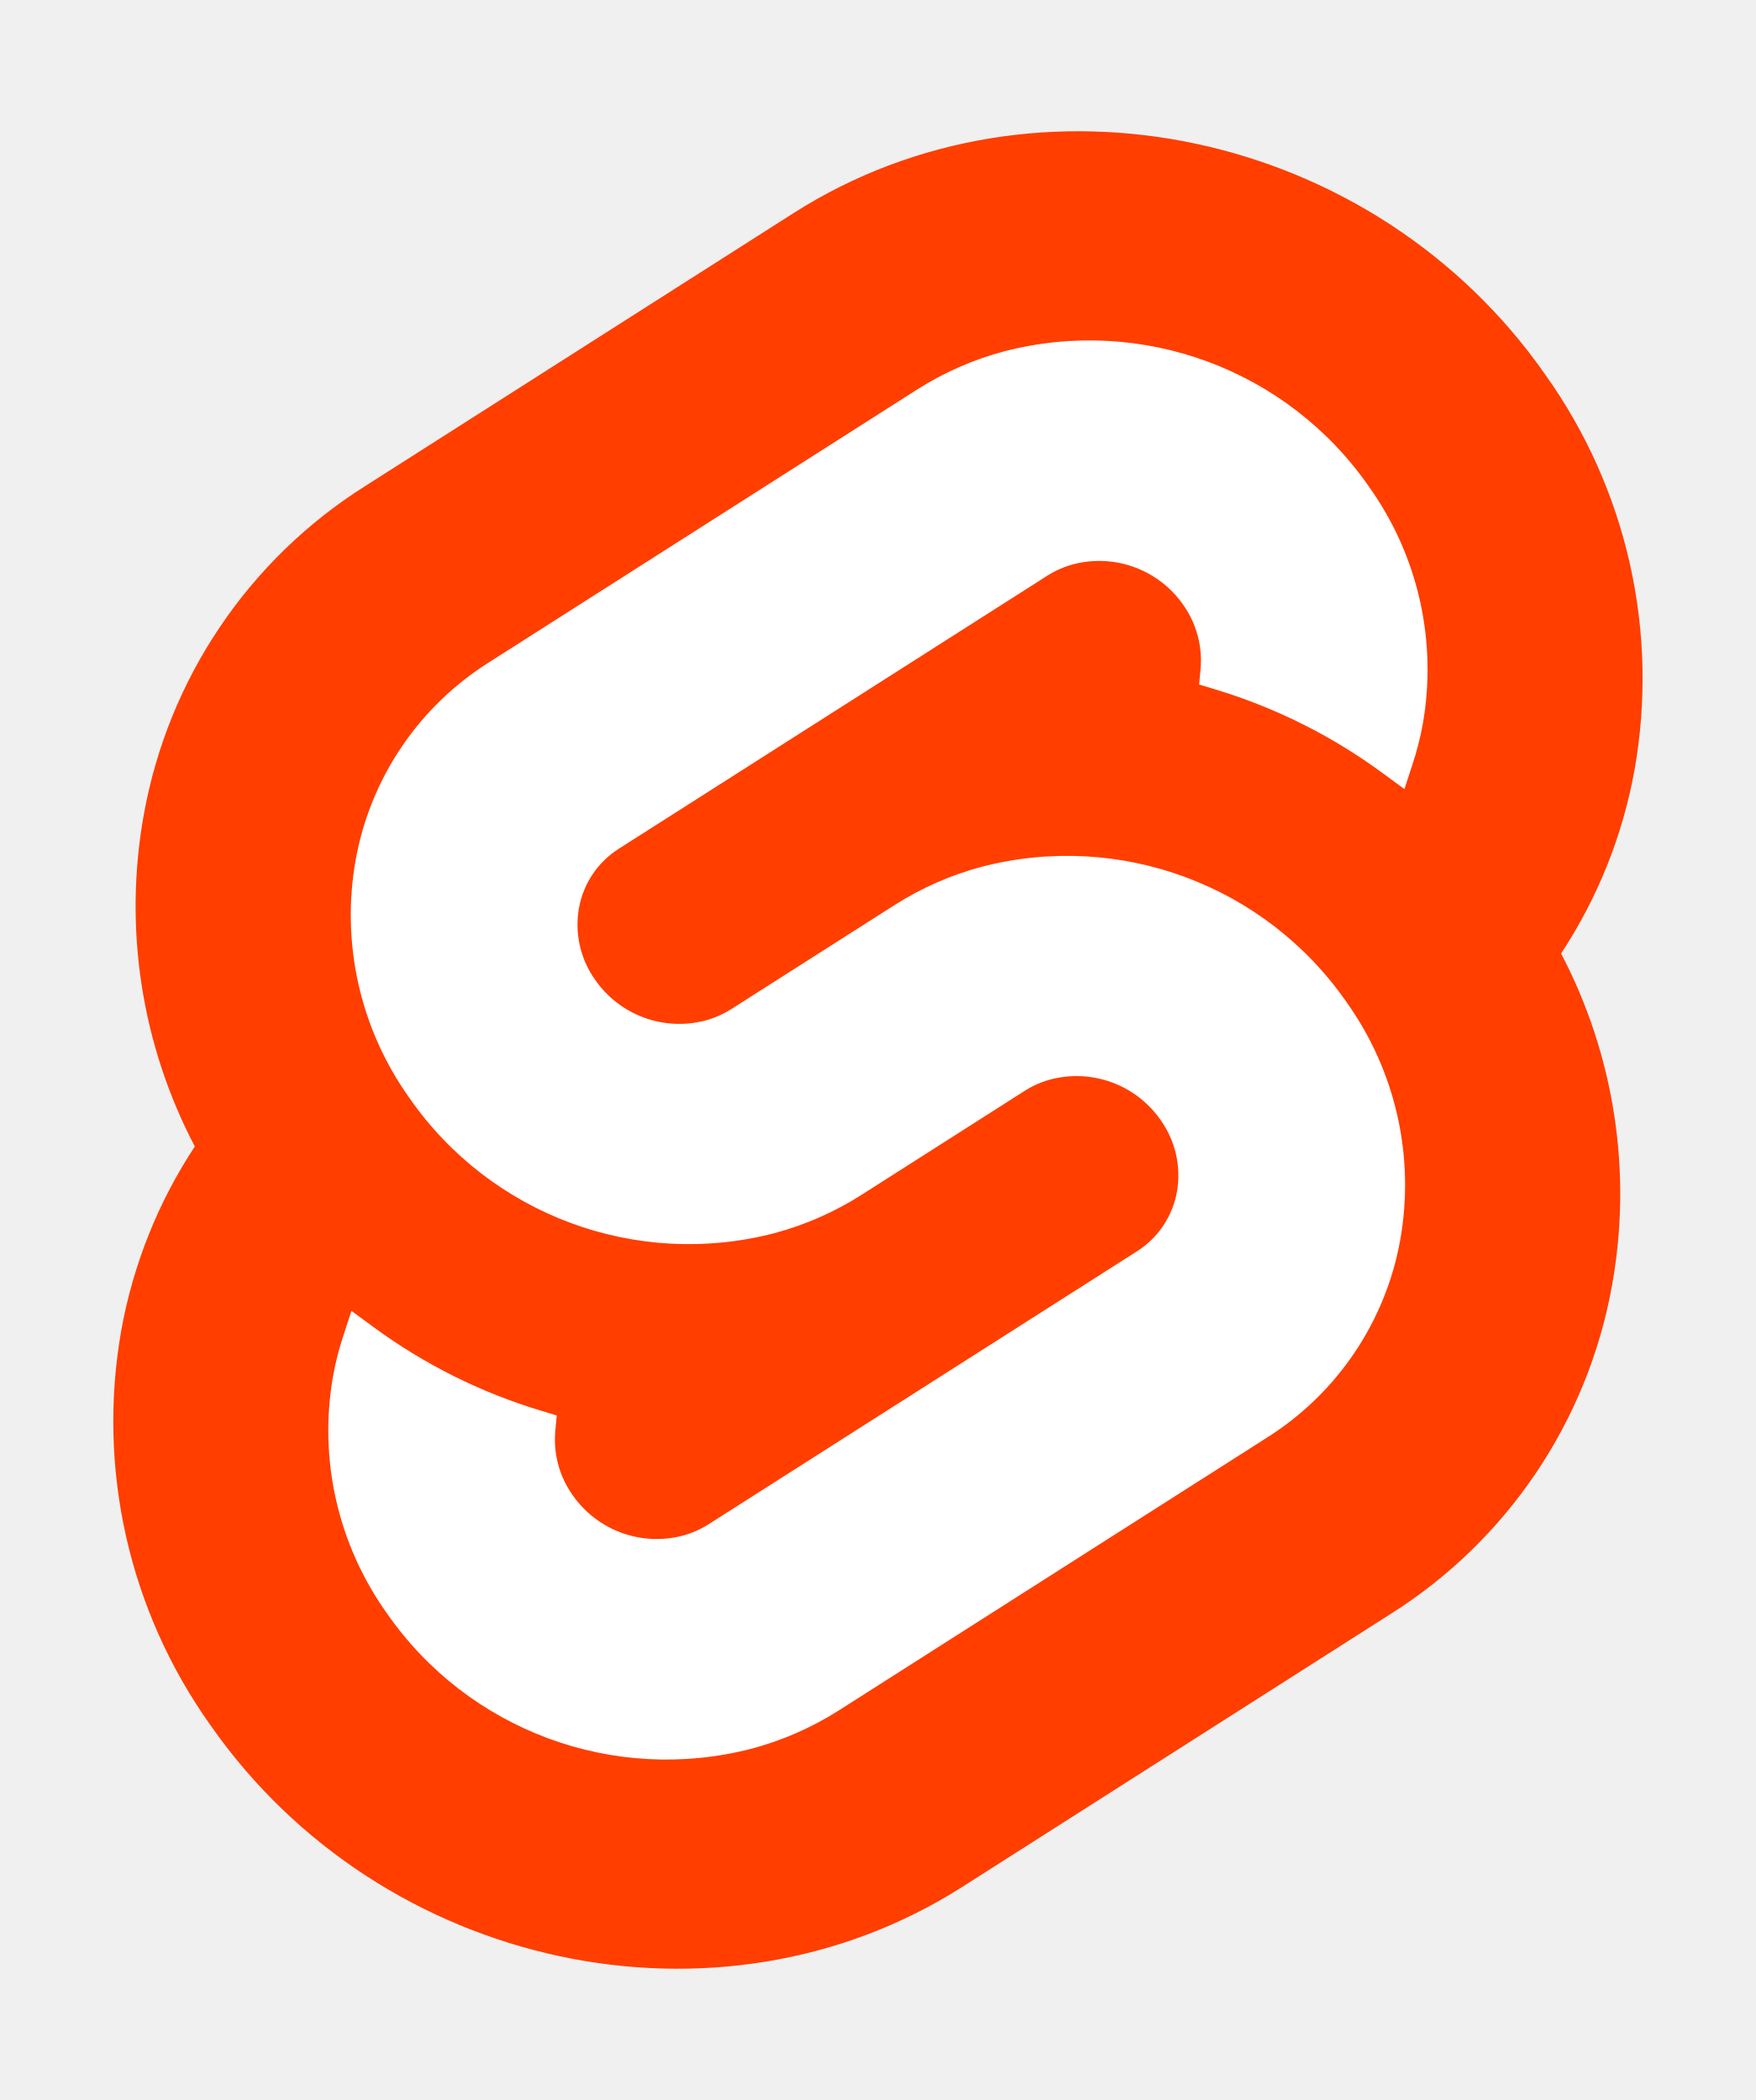
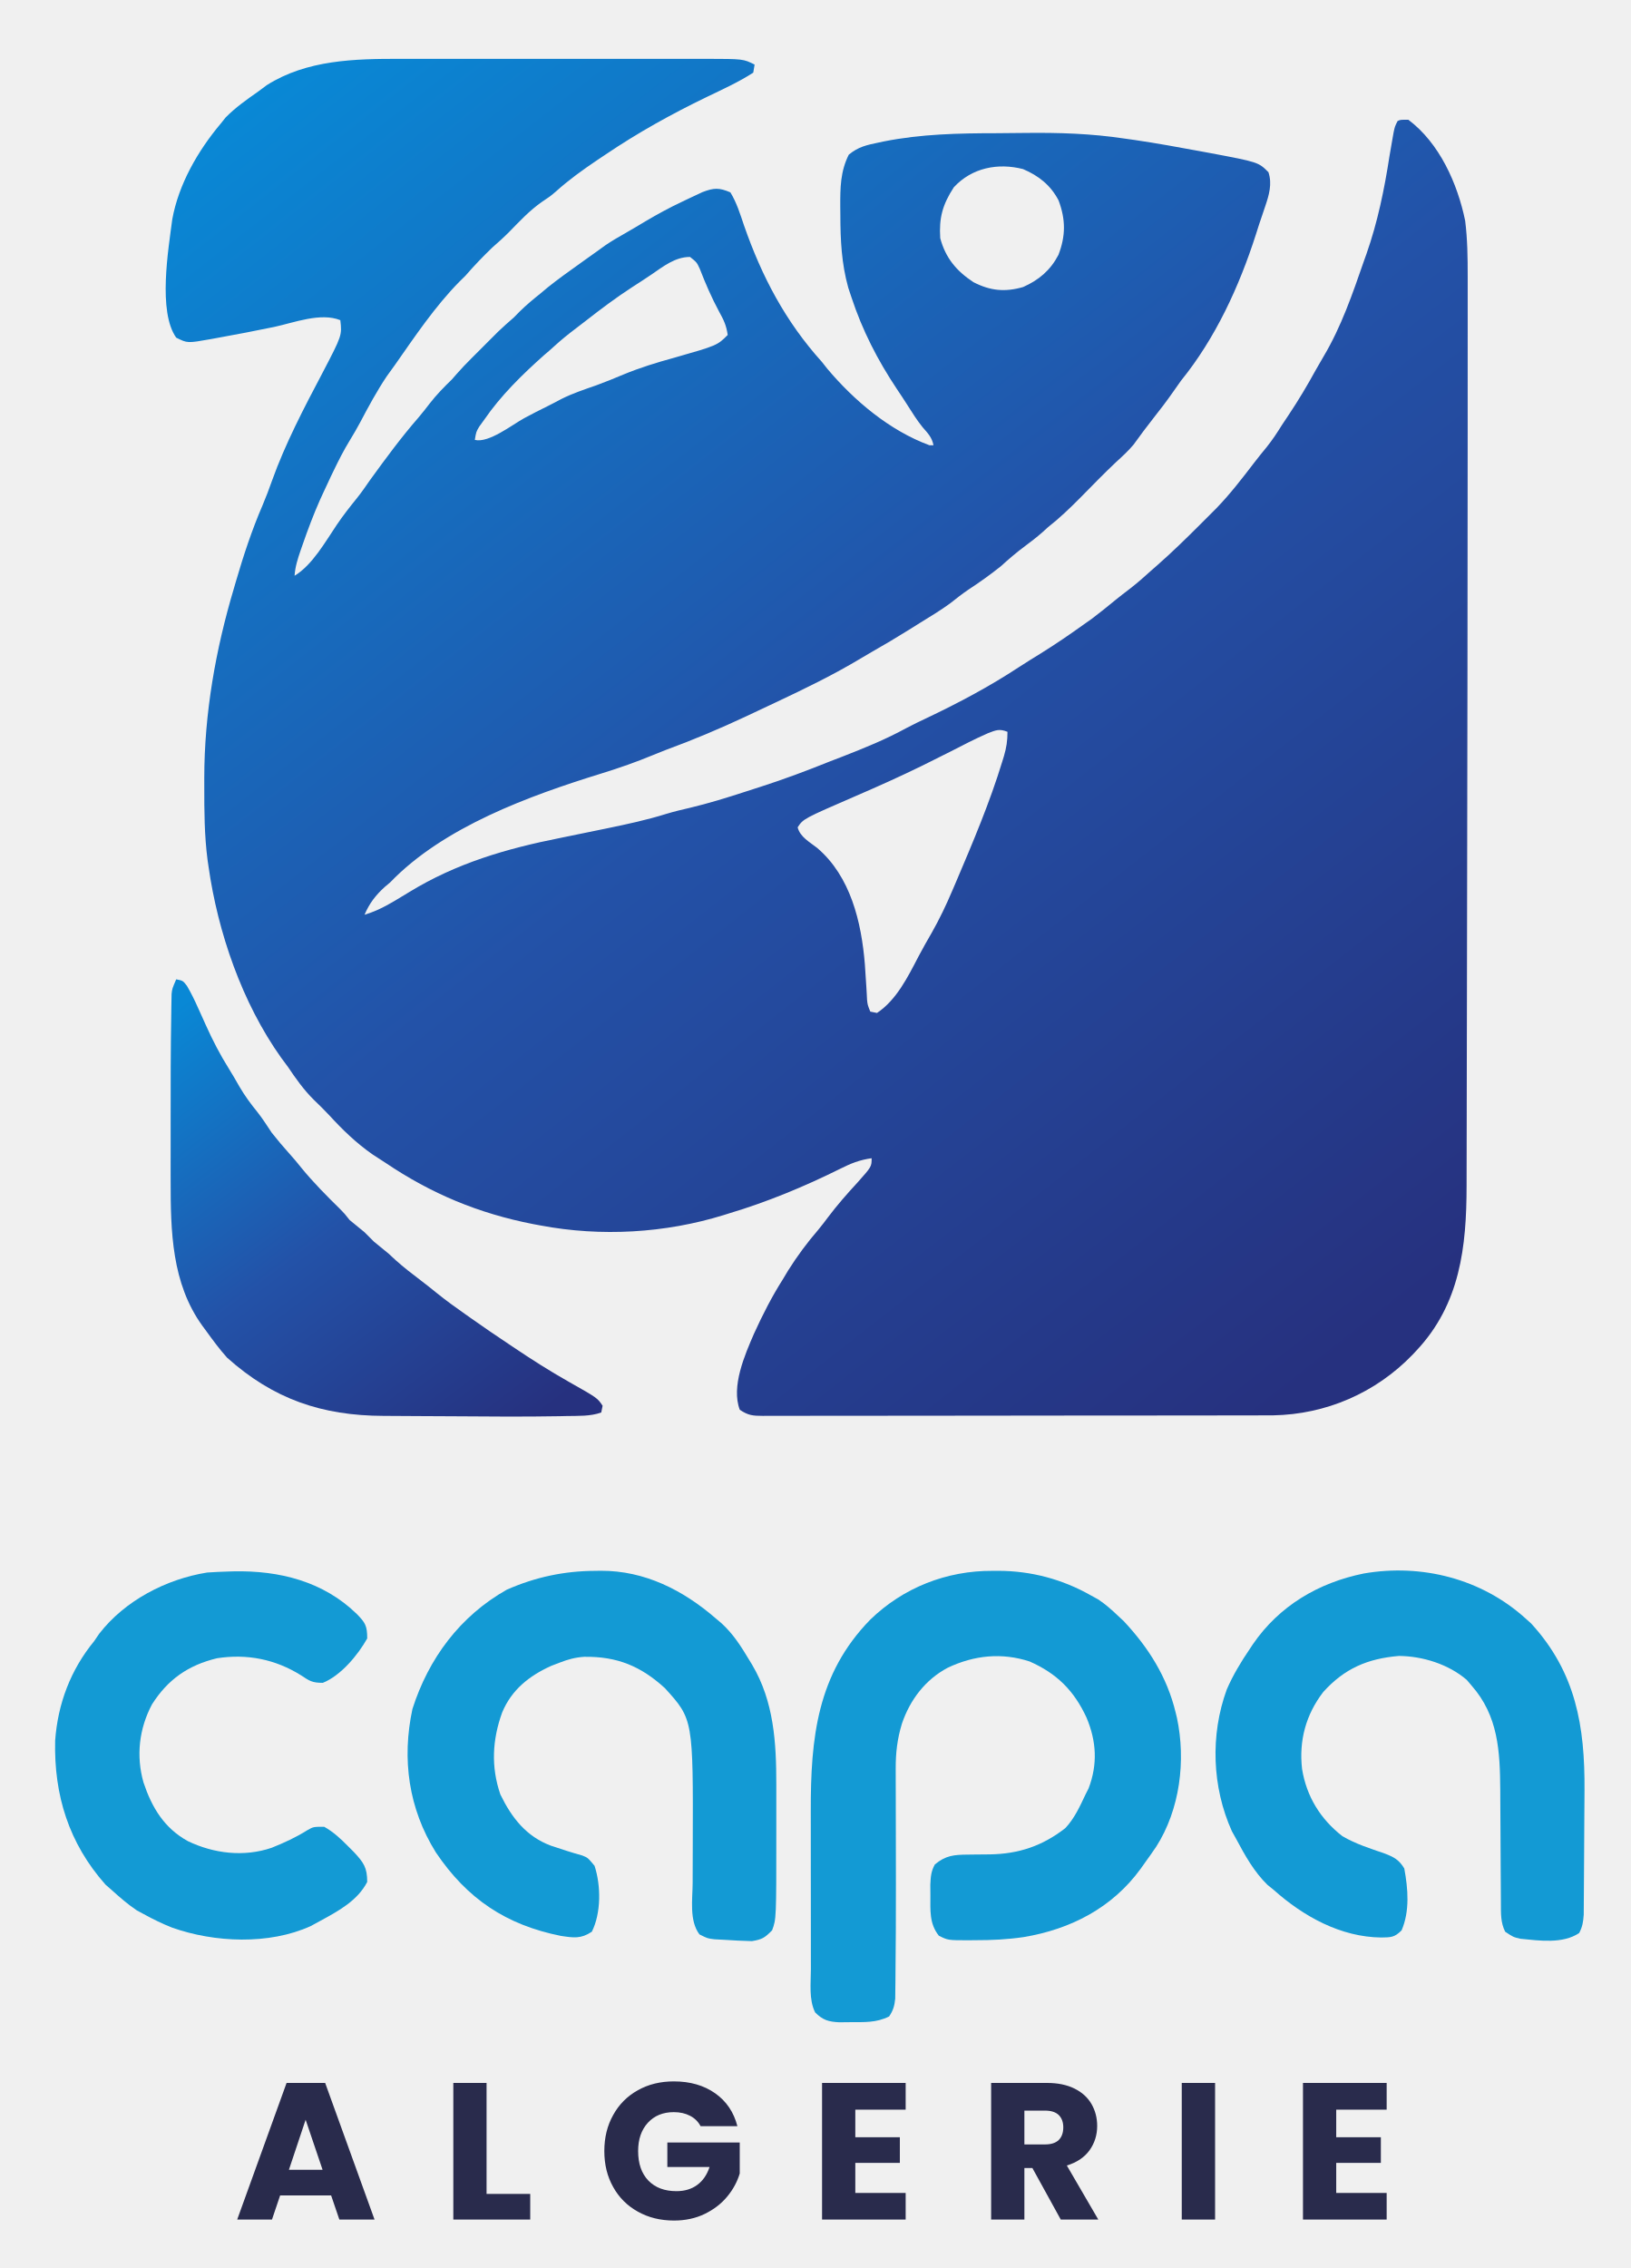
- <svg xmlns="http://www.w3.org/2000/svg" width="107" height="128" viewBox="0 0 107 128">
-   <path d="M94.157 22.819c-10.4-14.885-30.94-19.297-45.792-9.835L22.282 29.608A29.92 29.92 0 0 0 8.764 49.65a31.5 31.5 0 0 0 3.108 20.231 30 30 0 0 0-4.477 11.183 31.9 31.9 0 0 0 5.448 24.116c10.402 14.887 30.942 19.297 45.791 9.835l26.083-16.624A29.92 29.92 0 0 0 98.235 78.35a31.53 31.53 0 0 0-3.105-20.232 30 30 0 0 0 4.474-11.182 31.88 31.88 0 0 0-5.447-24.116" style="fill:#ff3e00" />
-   <path d="M45.817 106.582a20.72 20.72 0 0 1-22.237-8.243 19.17 19.17 0 0 1-3.277-14.503 18 18 0 0 1 .624-2.435l.49-1.498 1.337.981a33.6 33.6 0 0 0 10.203 5.098l.97.294-.09.968a5.85 5.85 0 0 0 1.052 3.878 6.24 6.24 0 0 0 6.695 2.485 5.8 5.8 0 0 0 1.603-.704L69.27 76.28a5.43 5.43 0 0 0 2.45-3.631 5.8 5.8 0 0 0-.987-4.371 6.24 6.24 0 0 0-6.698-2.487 5.7 5.7 0 0 0-1.6.704l-9.953 6.345a19 19 0 0 1-5.296 2.326 20.72 20.72 0 0 1-22.237-8.243 19.17 19.17 0 0 1-3.277-14.502 17.99 17.99 0 0 1 8.13-12.052l26.081-16.623a19 19 0 0 1 5.3-2.329 20.72 20.72 0 0 1 22.237 8.243 19.17 19.17 0 0 1 3.277 14.503 18 18 0 0 1-.624 2.435l-.49 1.498-1.337-.98a33.6 33.6 0 0 0-10.203-5.1l-.97-.294.09-.968a5.86 5.86 0 0 0-1.052-3.878 6.24 6.24 0 0 0-6.696-2.485 5.8 5.8 0 0 0-1.602.704L37.73 51.72a5.42 5.42 0 0 0-2.449 3.63 5.79 5.79 0 0 0 .986 4.372 6.24 6.24 0 0 0 6.698 2.486 5.8 5.8 0 0 0 1.602-.704l9.952-6.342a19 19 0 0 1 5.295-2.328 20.72 20.72 0 0 1 22.237 8.242 19.17 19.17 0 0 1 3.277 14.503 18 18 0 0 1-8.13 12.053l-26.081 16.622a19 19 0 0 1-5.3 2.328" style="fill:#fff" />
+ <svg xmlns="http://www.w3.org/2000/svg" viewBox="0 0 202 281" width="606" height="843">
+   <defs>
+     <linearGradient id="g" x1="0.1" y1="0" x2="0.85" y2="1">
+       <stop offset="0" stop-color="#0988D5" />
+       <stop offset="0.5" stop-color="#2352A8" />
+       <stop offset="1" stop-color="#26317F" />
+     </linearGradient>
+   </defs>
+   <path fill="url(#g)" fill-rule="evenodd" transform="translate(15.000 1.000) scale(0.16667) translate(207.7842 37.74121)" d="M0 0 C2.68 -0 5.36 -0.01 8.05 -0.01 C15.25 -0.02 22.45 -0.02 29.65 -0.01 C37.22 -0 44.79 -0.01 52.37 -0.01 C65.06 -0.02 77.76 -0.01 90.45 -0 C105.11 0.01 119.76 0.01 134.41 -0.01 C147.04 -0.01 159.67 -0.02 172.29 -0.01 C179.82 -0.01 187.34 -0.01 194.86 -0.01 C203.24 -0.02 211.61 -0.01 219.98 0 C221.22 -0 221.22 -0 227.49 -0.01 C254.81 0.06 254.81 0.06 263.22 4.26 C262.89 6.24 262.56 8.22 262.22 10.26 C251.35 17.3 239.49 22.64 227.84 28.26 C201.24 41.13 176.75 54.7 152.22 71.26 C150.22 72.6 148.22 73.93 146.17 75.31 C135.35 82.6 125.1 89.96 115.4 98.7 C111.22 102.26 111.22 102.26 105.03 106.38 C96.06 112.66 88.71 120.51 81.1 128.33 C76.94 132.53 72.68 136.4 68.22 140.26 C61.22 146.98 54.57 153.92 48.22 161.26 C46.77 162.68 45.33 164.11 43.84 165.57 C25.67 183.99 10.74 206.26 -4.08 227.42 C-6.11 230.31 -8.19 233.17 -10.28 236.01 C-17.59 246.97 -23.9 258.6 -30.03 270.26 C-32.48 274.82 -35.06 279.3 -37.78 283.7 C-42.26 291.03 -46.07 298.52 -49.78 306.26 C-50.43 307.6 -51.08 308.94 -51.75 310.32 C-53.8 314.61 -55.8 318.93 -57.78 323.26 C-58.13 324.02 -58.13 324.02 -59.9 327.88 C-64.73 338.76 -68.88 349.83 -72.78 361.07 C-73.27 362.45 -73.75 363.82 -74.24 365.24 C-76.4 371.56 -78.37 377.56 -78.78 384.26 C-65.53 376.3 -55.84 358.84 -47.28 346.2 C-42.66 339.39 -37.67 333.01 -32.48 326.63 C-29.03 322.31 -25.92 317.8 -22.78 313.26 C-11.23 297.34 0.37 281.49 13.31 266.67 C16.25 263.21 19.02 259.67 21.78 256.07 C26.81 249.58 32.34 243.99 38.22 238.26 C39.33 236.98 40.45 235.71 41.59 234.4 C45.07 230.42 48.67 226.67 52.4 222.94 C53.74 221.6 55.08 220.26 56.46 218.88 C57.84 217.5 59.23 216.12 60.65 214.7 C62.03 213.31 63.41 211.93 64.83 210.5 C66.18 209.16 67.52 207.82 68.9 206.44 C70.11 205.23 71.32 204.02 72.57 202.77 C76.35 199.13 80.27 195.7 84.22 192.26 C85.64 190.82 87.06 189.37 88.53 187.88 C93.51 182.97 98.75 178.63 104.22 174.26 C105.89 172.86 107.56 171.45 109.28 170.01 C117.05 163.79 125.11 158.03 133.22 152.26 C134.51 151.33 135.8 150.41 137.13 149.45 C140.49 147.05 143.85 144.65 147.22 142.26 C148.87 141.06 150.52 139.87 152.22 138.63 C157.04 135.38 161.98 132.47 167.05 129.63 C172.11 126.75 177.1 123.75 182.09 120.76 C190.97 115.51 199.88 110.64 209.22 106.26 C210.06 105.85 210.06 105.85 214.33 103.81 C216.09 102.99 217.84 102.17 219.65 101.32 C221.26 100.57 222.87 99.82 224.52 99.04 C232.93 95.85 236.82 95.66 245.22 99.26 C249.89 106.89 252.48 115.38 255.34 123.82 C268.59 161.88 286.19 195.27 313.22 225.26 C313.88 226.09 313.88 226.09 317.22 230.32 C337.32 254.2 363.62 276.34 393.22 287.26 C394.21 287.26 395.2 287.26 396.22 287.26 C395.01 281.21 392.04 278.4 388.1 273.83 C383.94 268.68 380.48 263.16 376.95 257.57 C374.37 253.5 371.72 249.5 369.03 245.51 C354.64 223.91 343.37 201.96 335.22 177.26 C334.43 174.91 333.65 172.56 332.84 170.13 C327.8 151.92 327.01 134.82 326.97 116.07 C326.96 114.98 326.96 114.98 326.9 109.47 C326.87 95.72 326.97 83.75 333.22 71.26 C340.23 65.41 346.52 64.07 355.22 62.26 C356.55 61.98 357.89 61.69 359.27 61.4 C387.07 55.87 414.72 55.31 442.99 55.28 C450.11 55.26 457.23 55.17 464.35 55.08 C489.33 54.79 513.52 55.53 538.22 59.26 C540.71 59.61 543.2 59.96 545.77 60.32 C562.34 62.76 578.81 65.77 595.28 68.82 C597.32 69.2 599.36 69.57 601.46 69.96 C637.75 76.79 637.75 76.79 645.22 84.26 C648.11 92.93 645.67 101.24 642.84 109.57 C642.11 111.76 641.37 113.94 640.61 116.19 C639.82 118.52 639.03 120.86 638.22 123.26 C637.44 125.68 636.67 128.11 635.88 130.61 C623.51 169.18 605.87 207.64 580.22 239.26 C578.25 241.99 576.31 244.74 574.4 247.51 C569.74 254.18 564.88 260.62 559.81 266.98 C554.7 273.44 549.79 280.08 544.97 286.76 C541.03 291.49 536.65 295.46 532.11 299.61 C522.93 308.22 514.19 317.3 505.34 326.26 C497.59 334.06 489.89 341.49 481.22 348.26 C479.83 349.52 478.45 350.78 477.03 352.07 C472.89 355.68 468.69 358.93 464.28 362.2 C457.92 366.91 452.07 371.93 446.22 377.26 C438.34 383.54 430.31 389.25 421.89 394.77 C417.35 397.84 413.1 401.25 408.78 404.63 C401.56 409.96 393.85 414.55 386.22 419.26 C383.36 421.05 380.51 422.84 377.65 424.63 C368.54 430.31 359.34 435.78 350 441.08 C347.49 442.53 344.98 444 342.49 445.5 C322.11 457.76 300.72 468.16 279.22 478.26 C277.8 478.93 276.38 479.6 274.92 480.29 C270.69 482.3 266.46 484.28 262.22 486.26 C260.28 487.17 258.34 488.09 256.34 489.03 C237 498.08 217.39 506.36 197.34 513.69 C194.22 514.88 191.11 516.13 188.03 517.42 C175.34 522.69 162.58 527.15 149.47 531.2 C95.92 547.75 32.04 570.87 -7.78 612.26 C-8.43 612.81 -8.43 612.81 -11.72 615.57 C-18.55 621.77 -23.15 627.77 -26.78 636.26 C-20.4 634.31 -14.84 631.86 -9.03 628.57 C-7.46 627.68 -5.88 626.78 -4.25 625.86 C-0.65 623.76 2.92 621.58 6.47 619.38 C41.55 597.94 78.56 587.14 118.67 579.17 C128.38 577.22 138.08 575.21 147.78 573.2 C149.79 572.78 151.79 572.37 153.86 571.95 C168.5 568.92 183.13 565.79 197.4 561.32 C203.33 559.53 209.18 558.11 215.22 556.74 C229.04 553.44 242.54 549.27 256.05 544.87 C260.01 543.58 263.97 542.31 267.94 541.04 C285.32 535.44 302.28 529.09 319.22 522.26 C322.25 521.09 325.3 519.92 328.34 518.76 C344.55 512.44 360.64 505.94 375.91 497.56 C380.98 494.85 386.14 492.4 391.34 489.95 C414.87 478.77 437.89 466.57 459.65 452.23 C465.06 448.71 470.54 445.33 476.03 441.95 C487.04 435.09 497.68 427.82 508.22 420.26 C510.11 418.92 512.01 417.58 513.97 416.2 C519.85 411.78 525.53 407.16 531.22 402.5 C534.79 399.6 538.42 396.79 542.09 394.01 C547.72 389.64 552.98 385.08 558.22 380.26 C559.49 379.15 560.77 378.03 562.09 376.88 C573.32 367.01 583.97 356.66 594.53 346.07 C595.94 344.66 597.36 343.25 598.81 341.8 C600.18 340.43 601.55 339.06 602.95 337.65 C604.18 336.42 605.41 335.2 606.67 333.93 C616.74 323.5 625.6 312.01 634.4 300.51 C637.5 296.49 640.66 292.53 643.9 288.63 C648.13 283.36 651.66 278 655.22 272.26 C656.85 269.8 658.5 267.34 660.15 264.88 C667.48 253.91 674.18 242.67 680.52 231.1 C682.34 227.83 684.21 224.6 686.13 221.39 C699.43 199.08 707.73 174.71 716.22 150.26 C716.53 149.39 716.53 149.39 718.11 144.99 C726.4 121.4 731.42 96.93 735.22 72.26 C735.91 68.17 736.62 64.09 737.34 60.01 C737.65 58.23 737.96 56.45 738.29 54.62 C739.22 50.26 739.22 50.26 741.22 46.26 C743.22 45.26 743.22 45.26 749.22 45.26 C772.35 62.61 785.75 92.58 791.47 120.32 C793.2 134.05 793.36 147.67 793.35 161.49 C793.35 163.62 793.35 165.75 793.35 167.95 C793.35 175.17 793.35 182.38 793.35 189.59 C793.35 193.52 793.35 197.45 793.35 201.37 C793.36 217.37 793.35 233.36 793.34 249.35 C793.34 258.63 793.34 267.92 793.34 277.21 C793.3 399.7 793.12 522.19 792.88 644.68 C792.85 662.22 792.82 679.75 792.79 697.29 C792.76 718.89 792.72 740.48 792.67 762.08 C792.65 773.25 792.63 784.42 792.61 795.6 C792.6 805.93 792.58 816.26 792.55 826.59 C792.54 830.35 792.53 834.1 792.53 837.85 C792.5 883.14 787.74 925.7 755.22 960.26 C754.74 960.77 754.74 960.77 752.31 963.37 C724.91 991.74 688.02 1007.69 648.66 1008.39 C645.72 1008.4 642.77 1008.41 639.82 1008.41 C639.01 1008.41 639.01 1008.41 634.88 1008.42 C629.43 1008.43 623.98 1008.43 618.53 1008.44 C614.61 1008.44 610.7 1008.45 606.79 1008.46 C593.96 1008.48 581.12 1008.49 568.29 1008.5 C563.87 1008.5 559.45 1008.51 555.04 1008.51 C534.3 1008.53 513.56 1008.54 492.82 1008.55 C468.86 1008.56 444.91 1008.59 420.95 1008.63 C402.43 1008.66 383.92 1008.67 365.41 1008.68 C354.35 1008.68 343.28 1008.69 332.22 1008.71 C321.83 1008.74 311.43 1008.74 301.04 1008.73 C297.22 1008.73 293.4 1008.74 289.58 1008.75 C284.38 1008.77 279.17 1008.76 273.97 1008.75 C273.21 1008.75 273.21 1008.75 269.36 1008.78 C261.87 1008.73 258.61 1008.52 252.22 1004.26 C245.6 987.07 255.96 963.32 262.81 947.6 C269.14 933.69 276.02 920.17 284.22 907.26 C284.87 906.18 284.87 906.18 288.15 900.7 C294.93 889.95 302.27 880.02 310.57 870.4 C313.04 867.47 315.35 864.4 317.65 861.32 C324.48 852.25 331.88 843.78 339.59 835.45 C350.22 823.53 350.22 823.53 350.22 817.26 C341.37 818.44 334.6 821.18 326.65 825.2 C300.14 838.36 272.59 849.78 244.22 858.26 C242.89 858.68 241.57 859.09 240.21 859.52 C196.68 872.98 149.07 875.73 104.22 867.26 C102.38 866.92 100.54 866.58 98.65 866.23 C57.94 858.27 22.91 843.67 -11.27 820.61 C-14.41 818.51 -17.59 816.47 -20.78 814.45 C-32.87 806.01 -43.1 796.15 -53.02 785.29 C-56.72 781.33 -60.56 777.58 -64.47 773.82 C-72.04 766.32 -77.86 758.07 -83.78 749.26 C-85.45 747.01 -87.11 744.75 -88.78 742.51 C-117.73 701.87 -135.83 649.48 -142.78 600.26 C-143.01 598.68 -143.24 597.11 -143.48 595.48 C-145.84 577.34 -145.94 559.14 -145.91 540.88 C-145.91 539.84 -145.91 539.84 -145.92 534.56 C-145.89 486.67 -137.5 439.13 -123.78 393.26 C-123.36 391.81 -122.94 390.37 -122.51 388.88 C-116.83 369.35 -110.58 350.41 -102.53 331.73 C-100 325.77 -97.75 319.8 -95.6 313.7 C-85.71 286.08 -71.83 259.61 -58.16 233.7 C-43.48 205.57 -43.48 205.57 -44.78 194.26 C-59.45 188.39 -79.09 196.09 -93.78 199.26 C-108.1 202.24 -122.46 204.98 -136.85 207.57 C-138.3 207.84 -139.76 208.1 -141.26 208.38 C-158.44 211.43 -158.44 211.43 -166.78 207.26 C-180.51 187.96 -172.61 141.64 -169.72 119.38 C-165.07 93.39 -150.63 68.27 -133.78 48.26 C-132.53 46.69 -131.27 45.12 -129.97 43.51 C-122.61 36.06 -114.33 30.26 -105.78 24.26 C-103.7 22.71 -101.62 21.17 -99.47 19.57 C-69.64 0.68 -34.07 -0.06 0 0 Z M411.34 95.45 C402.94 108.38 400.26 118.12 401.22 133.26 C405.16 148.08 413.33 157.72 425.9 166.01 C438.43 172.46 449.34 173.53 462.84 169.63 C474.57 164.45 483.12 157.18 489.09 145.76 C494.53 131.69 494.53 119.49 489.22 105.26 C483.29 93.9 474.4 86.89 462.78 81.95 C444.2 77.17 424.79 80.91 411.34 95.45 Z M186.42 160.41 C181.65 163.64 176.81 166.76 171.97 169.88 C160.06 177.62 148.84 186.05 137.66 194.79 C133.87 197.75 130.05 200.67 126.22 203.57 C120.64 207.93 115.42 212.47 110.22 217.26 C109.07 218.24 107.93 219.22 106.75 220.22 C90.47 234.72 74.57 250.25 62.22 268.26 C60.98 269.97 59.74 271.68 58.47 273.45 C56.22 277.26 56.22 277.26 55.22 283.26 C65.51 285.83 82.83 272.12 91.87 267.15 C97.72 263.99 103.62 260.97 109.59 258.05 C112.98 256.37 116.32 254.6 119.65 252.82 C127.95 248.66 136.69 245.78 145.44 242.72 C152.32 240.22 159.04 237.47 165.78 234.63 C178.06 229.57 190.42 225.75 203.22 222.26 C235.42 213.06 235.42 213.06 243.22 205.26 C242.18 198 240.28 194.18 236.78 187.82 C231.23 177.49 226.69 167.02 222.47 156.09 C220.22 151.26 220.22 151.26 215.22 147.26 C204.08 147.26 195.34 154.32 186.42 160.41 Z M436.69 501.31 C426.99 505.53 417.62 510.44 408.22 515.26 C402.9 517.95 397.56 520.62 392.22 523.26 C390.39 524.16 388.56 525.07 386.68 526 C370.91 533.71 354.94 540.86 338.83 547.81 C299.47 564.88 299.47 564.88 295.22 571.26 C297.01 578.45 304.07 582.14 309.72 586.57 C334.62 607.79 342.64 641.75 345.19 673.08 C345.6 678.62 345.96 684.16 346.28 689.71 C346.38 691.4 346.47 693.08 346.58 694.82 C346.65 696.33 346.73 697.84 346.81 699.39 C347.22 703.26 347.22 703.26 349.22 708.26 C350.87 708.59 352.52 708.92 354.22 709.26 C368.74 699.58 377.13 682.49 385.02 667.35 C388.19 661.31 391.55 655.41 394.97 649.51 C400.73 639.33 405.66 629.02 410.22 618.26 C411.14 616.11 412.07 613.95 413.02 611.74 C425.5 582.42 438.03 552.88 447.34 522.38 C447.75 521.05 448.16 519.73 448.58 518.36 C450.45 511.94 451.22 507.03 451.22 500.26 C445.14 497.83 442.62 499.03 436.69 501.31 Z " />
+   <path fill="url(#g)" fill-rule="evenodd" transform="translate(15.000 1.000) scale(0.16667) translate(41.0 722.0)" d="M0 0 C5 1 5 1 7.98 4.85 C11.14 10.24 13.77 15.67 16.31 21.38 C16.79 22.43 16.79 22.43 19.21 27.78 C20.13 29.83 21.05 31.89 22 34 C27.11 45.34 32.62 56.05 39.25 66.59 C41.95 70.92 44.48 75.31 47 79.75 C50.97 86.55 55.44 92.63 60.41 98.73 C64.26 103.59 67.56 108.83 71 114 C75.36 119.53 79.85 124.83 84.56 130.06 C87.37 133.19 90.09 136.39 92.69 139.69 C101.72 150.81 111.82 160.95 122.04 170.98 C125 174 125 174 129 179 C132.66 182.01 136.32 185.01 140 188 C142.33 190.33 144.67 192.67 147 195 C150.66 198.01 154.33 201.01 158 204 C159.69 205.57 161.38 207.13 163.12 208.75 C169.09 214.08 175.28 218.89 181.66 223.7 C185.73 226.79 189.72 229.97 193.69 233.19 C200.6 238.75 207.73 243.92 215 249 C215.81 249.57 215.81 249.57 219.9 252.45 C228.86 258.75 237.86 264.97 247 271 C248.12 271.75 249.24 272.51 250.39 273.28 C263.94 282.39 277.65 291.17 291.88 299.19 C313.15 311.22 313.15 311.22 317 317 C316.67 318.65 316.34 320.3 316 322 C307.85 324.94 298.91 324.47 290.34 324.64 C288.59 324.68 286.83 324.72 285.03 324.76 C258.33 325.24 231.63 325 204.94 324.81 C197.07 324.76 189.2 324.72 181.33 324.69 C175.19 324.66 169.05 324.62 162.91 324.58 C160.01 324.56 157.11 324.54 154.21 324.53 C108.24 324.37 72.3 312.09 37.88 281.31 C32.1 274.89 27.06 267.99 22 261 C21.17 259.88 20.33 258.76 19.48 257.6 C-3.39 226 -4.16 187.24 -4.13 149.77 C-4.13 147.1 -4.13 144.43 -4.14 141.75 C-4.14 136.15 -4.14 130.54 -4.13 124.93 C-4.12 117.89 -4.13 110.85 -4.13 103.81 C-4.15 77.84 -4.12 51.88 -3.68 25.91 C-3.66 24.07 -3.64 22.23 -3.61 20.34 C-3.58 18.66 -3.54 16.99 -3.51 15.26 C-3.48 13.83 -3.46 12.39 -3.43 10.9 C-3 7 -3 7 0 0 Z " />
+   <path fill="#139AD4" fill-rule="evenodd" transform="translate(2.000 190.000) scale(0.16667) translate(430.5625 27.75)" d="M0 0 C1.36 -0.02 2.73 -0.04 4.13 -0.06 C36.76 -0.19 65.31 14.37 89.44 35.25 C90.16 35.86 90.16 35.86 93.81 38.94 C102.57 46.94 108.39 56.15 114.44 66.25 C114.81 66.86 114.81 66.86 116.68 69.94 C132.78 97.13 134.61 127.82 134.57 158.74 C134.57 159.67 134.57 159.67 134.57 164.37 C134.57 168.3 134.57 172.22 134.57 176.15 C134.56 182.04 134.57 187.94 134.57 193.84 C134.59 258.69 134.59 258.69 131.44 267.25 C125.83 272.86 124.14 273.97 116.44 275.25 C109.43 275.12 102.44 274.67 95.44 274.25 C93.15 274.13 90.86 274 88.5 273.88 C83.44 273.25 83.44 273.25 77.44 270.25 C69.74 259.99 72.31 244.31 72.38 231.98 C72.38 231.11 72.38 231.11 72.39 226.69 C72.4 219.29 72.43 211.89 72.46 204.49 C72.78 110.35 72.78 110.35 51.75 87.19 C33.83 70.83 16.22 63.53 -8.3 63.9 C-14.91 64.34 -20.41 65.83 -26.56 68.25 C-28.6 69.03 -30.65 69.82 -32.75 70.62 C-49.12 78.02 -62.22 88.37 -69.25 105.31 C-76.56 125.51 -77.65 145.74 -70.56 166.25 C-62.16 183.53 -51.3 197.55 -32.83 204.36 C-25.14 206.93 -17.45 209.45 -9.63 211.61 C-5.56 213.25 -5.56 213.25 -0.56 219.25 C4.3 234.03 4.38 254.37 -2.56 268.25 C-10.7 273.68 -16.07 272.77 -25.54 271.37 C-66.24 263.22 -95.23 243.92 -118.56 209.25 C-138.8 176.75 -143.96 140 -135.94 102.69 C-123.93 65.08 -100.6 33.66 -65.81 14 C-44.58 4.66 -23.14 0.09 0 0 Z " />
+   <path fill="#139AD4" fill-rule="evenodd" transform="translate(2.000 190.000) scale(0.16667) translate(725.8125 27.75)" d="M0 0 C0.73 -0 0.73 -0 4.41 -0.02 C28.68 0.02 52.06 6.23 73.19 18.25 C74.96 19.22 76.74 20.19 78.56 21.19 C83.96 24.76 88.49 28.79 93.19 33.25 C93.9 33.91 93.9 33.91 97.5 37.25 C116.02 57 129.82 78.85 136.19 105.25 C136.51 106.55 136.83 107.85 137.16 109.2 C143.95 141.11 139.4 177.45 121.71 205.12 C118.94 209.21 116.09 213.24 113.19 217.25 C112.19 218.65 111.19 220.06 110.16 221.5 C89.07 250.54 58.02 266.47 23.19 272.25 C11.16 274.02 -0.66 274.59 -12.81 274.56 C-13.62 274.57 -13.62 274.57 -17.7 274.61 C-33 274.62 -33 274.62 -39.81 271.25 C-47.03 262.23 -46.11 252.35 -46.12 241.12 C-46.14 238.52 -46.16 235.92 -46.18 233.24 C-45.86 227.25 -45.66 223.44 -42.81 218.25 C-34.77 211.55 -28.6 211.02 -18.39 210.94 C-17.5 210.93 -17.5 210.93 -13.03 210.87 C-9.36 210.83 -5.68 210.8 -2 210.77 C19.54 210.45 37.17 204.5 54.19 191.25 C61.04 183.95 64.95 175.21 69.19 166.25 C69.95 164.74 70.71 163.24 71.5 161.69 C78.34 143.69 77.34 126.62 69.94 109.06 C60.68 89.06 47.96 76.34 27.69 67.38 C6.98 60.6 -13.55 62.71 -33.19 72 C-49.79 80.77 -61.22 95.78 -67.25 113.46 C-70.76 124.9 -71.94 135.19 -71.91 147.18 C-71.91 149.57 -71.9 151.96 -71.9 154.42 C-71.89 157.01 -71.88 159.6 -71.88 162.27 C-71.87 165.01 -71.87 167.75 -71.86 170.49 C-71.85 180.63 -71.83 190.78 -71.8 200.92 C-71.75 222.03 -71.73 243.14 -71.81 264.25 C-71.82 265.67 -71.82 267.08 -71.83 268.54 C-71.87 278.19 -71.96 287.83 -72.06 297.48 C-72.08 299.96 -72.09 302.45 -72.11 305.01 C-72.14 307.3 -72.17 309.58 -72.2 311.94 C-72.22 313.94 -72.25 315.94 -72.27 318 C-72.83 323.46 -73.76 326.7 -76.81 331.25 C-86.38 336.03 -95.23 335.44 -105.88 335.5 C-108.51 335.53 -111.14 335.55 -113.85 335.58 C-121.86 335.2 -126.1 333.96 -131.81 328.25 C-136.59 318.7 -134.96 306.47 -134.96 295.97 C-134.96 294.38 -134.96 292.79 -134.97 291.16 C-134.98 285.92 -134.98 280.69 -134.98 275.46 C-134.98 271.8 -134.99 268.13 -134.99 264.47 C-135 256.79 -135 249.1 -135 241.42 C-135 231.64 -135.01 221.86 -135.03 212.09 C-135.04 204.51 -135.04 196.94 -135.04 189.36 C-135.04 185.76 -135.05 182.16 -135.05 178.56 C-135.16 124.26 -130.41 76.78 -90.81 36.25 C-66.26 12.43 -34.01 -0.18 0 0 Z " />
+   <path fill="#139AD4" fill-rule="evenodd" transform="translate(2.000 190.000) scale(0.16667) translate(1122.0 63.0)" d="M0 0 C0.72 0.65 0.72 0.65 4.38 3.94 C37.58 40.28 44.31 80.17 43.98 127.96 C43.97 130.77 43.95 133.58 43.93 136.39 C43.9 142.24 43.86 148.1 43.81 153.95 C43.76 161.45 43.72 168.95 43.69 176.44 C43.66 182.23 43.62 188.01 43.58 193.8 C43.56 196.56 43.54 199.33 43.53 202.09 C43.52 205.95 43.48 209.81 43.45 213.67 C43.44 214.77 43.44 214.77 43.41 220.32 C43.02 225.66 42.5 229.29 40 234 C27.77 242.15 10.55 239.64 -3.62 238.25 C-9 237 -9 237 -15 233 C-18.41 226.18 -18.14 219.54 -18.17 212.06 C-18.19 209.82 -18.2 207.58 -18.21 205.27 C-18.22 204.06 -18.22 204.06 -18.25 197.93 C-18.28 192.79 -18.31 187.66 -18.35 182.52 C-18.39 174.43 -18.44 166.33 -18.48 158.24 C-18.52 150.42 -18.57 142.61 -18.62 134.8 C-18.63 133.6 -18.63 133.6 -18.65 127.53 C-18.86 98.77 -20.12 72.56 -40 50 C-41.18 48.62 -42.35 47.24 -43.56 45.81 C-57.15 34.14 -76.26 28.17 -94 28 C-117.37 30 -134.44 37.31 -150.25 54.81 C-163.19 71.67 -168.39 90.92 -166 112 C-162.71 132.42 -152.36 149.3 -136 162 C-126.13 167.75 -115.4 171.16 -104.63 174.85 C-97.7 177.49 -93.86 179.57 -90 186 C-87.2 201.18 -85.83 217.59 -92 232 C-97.28 237.28 -99.88 237.19 -107.12 237.31 C-137.3 237 -164.94 221.64 -187 202 C-187.77 201.37 -187.77 201.37 -191.69 198.19 C-201.74 188.42 -208.44 176.27 -215 164 C-216.05 162.1 -217.1 160.21 -218.19 158.25 C-232.95 125.44 -234.32 86.79 -222 53 C-217.39 42.34 -211.52 32.59 -205 23 C-204.61 22.42 -204.61 22.42 -202.66 19.47 C-183.11 -9.16 -153.84 -26.47 -120.1 -33.29 C-77 -40.76 -32.51 -29.35 0 0 Z " />
+   <path fill="#139AD4" fill-rule="evenodd" transform="translate(2.000 190.000) scale(0.16667) translate(253.3125 59.875)" d="M0 0 C6.24 6.38 7.69 8.73 7.69 18.12 C0.85 30.39 -11.95 45.78 -25.31 51.12 C-33.23 51.12 -35.13 49.75 -41.56 45.5 C-60.68 33.57 -81.6 29.39 -103.96 32.84 C-125.3 37.96 -140.52 48.53 -152.31 67.12 C-161.92 85.22 -164.24 105.48 -158.63 125.18 C-152.41 143.8 -143.28 159.08 -125.62 168.81 C-106.21 178.09 -83.96 180.74 -63.38 173.75 C-54.09 170.04 -45.22 165.96 -36.75 160.62 C-32.31 158.12 -32.31 158.12 -24.31 158.12 C-17.4 161.97 -12.1 166.96 -6.56 172.56 C-5.12 174 -3.69 175.45 -2.2 176.93 C5.01 184.71 7.69 188.38 7.69 199.12 C0.47 213.15 -13.95 220.85 -27.31 228.12 C-29.62 229.38 -31.93 230.64 -34.31 231.94 C-65.32 246.04 -105.9 244.23 -137.35 233.09 C-144.6 230.22 -151.48 226.88 -158.31 223.12 C-159.16 222.67 -159.16 222.67 -163.44 220.38 C-170.24 215.84 -176.24 210.59 -182.31 205.12 C-183.82 203.81 -185.32 202.49 -186.88 201.12 C-214.15 170.39 -225.26 134.56 -224.31 94.12 C-222.36 66.64 -212.77 41.38 -195.31 20.12 C-194.07 18.31 -192.84 16.5 -191.56 14.62 C-172.55 -9.98 -141.86 -25.99 -111.31 -30.88 C-106.17 -31.22 -101.08 -31.48 -95.94 -31.62 C-95.23 -31.65 -95.23 -31.65 -91.64 -31.75 C-57.72 -32.48 -24.87 -24.3 0 0 Z " />
+   <path fill="#292B4C" d="M41.03 272.01H34.71L33.7 275H29.39L35.51 258.07H40.29L46.41 275H42.05ZM39.97 268.83 37.87 262.63 35.8 268.83Z M60.29 271.82H65.7V275H56.17V258.07H60.29Z M86.81 263.43Q86.36 262.58 85.5 262.14Q84.64 261.69 83.49 261.69Q81.49 261.69 80.28 263Q79.07 264.32 79.07 266.51Q79.07 268.85 80.34 270.17Q81.61 271.48 83.82 271.48Q85.34 271.48 86.39 270.71Q87.44 269.94 87.92 268.49H82.69V265.45H91.66V269.29Q91.2 270.83 90.11 272.15Q89.01 273.48 87.32 274.3Q85.63 275.12 83.51 275.12Q81 275.12 79.04 274.02Q77.07 272.93 75.98 270.97Q74.88 269.02 74.88 266.51Q74.88 264 75.98 262.04Q77.07 260.07 79.03 258.98Q80.98 257.88 83.49 257.88Q86.52 257.88 88.61 259.35Q90.7 260.82 91.37 263.43Z M105.98 261.38V264.8H111.5V267.98H105.98V271.7H112.22V275H101.86V258.07H112.22V261.38Z M131.44 275 127.92 268.61H126.93V275H122.81V258.07H129.73Q131.73 258.07 133.14 258.77Q134.55 259.47 135.25 260.69Q135.95 261.91 135.95 263.4Q135.95 265.09 135 266.42Q134.04 267.74 132.19 268.3L136.09 275ZM126.93 265.69H129.49Q130.62 265.69 131.19 265.14Q131.75 264.58 131.75 263.57Q131.75 262.61 131.19 262.05Q130.62 261.5 129.49 261.5H126.93Z M150.56 258.07V275H146.43V258.07Z M165.57 261.38V264.8H171.1V267.98H165.57V271.7H171.82V275H161.45V258.07H171.82V261.38Z" />
</svg>
